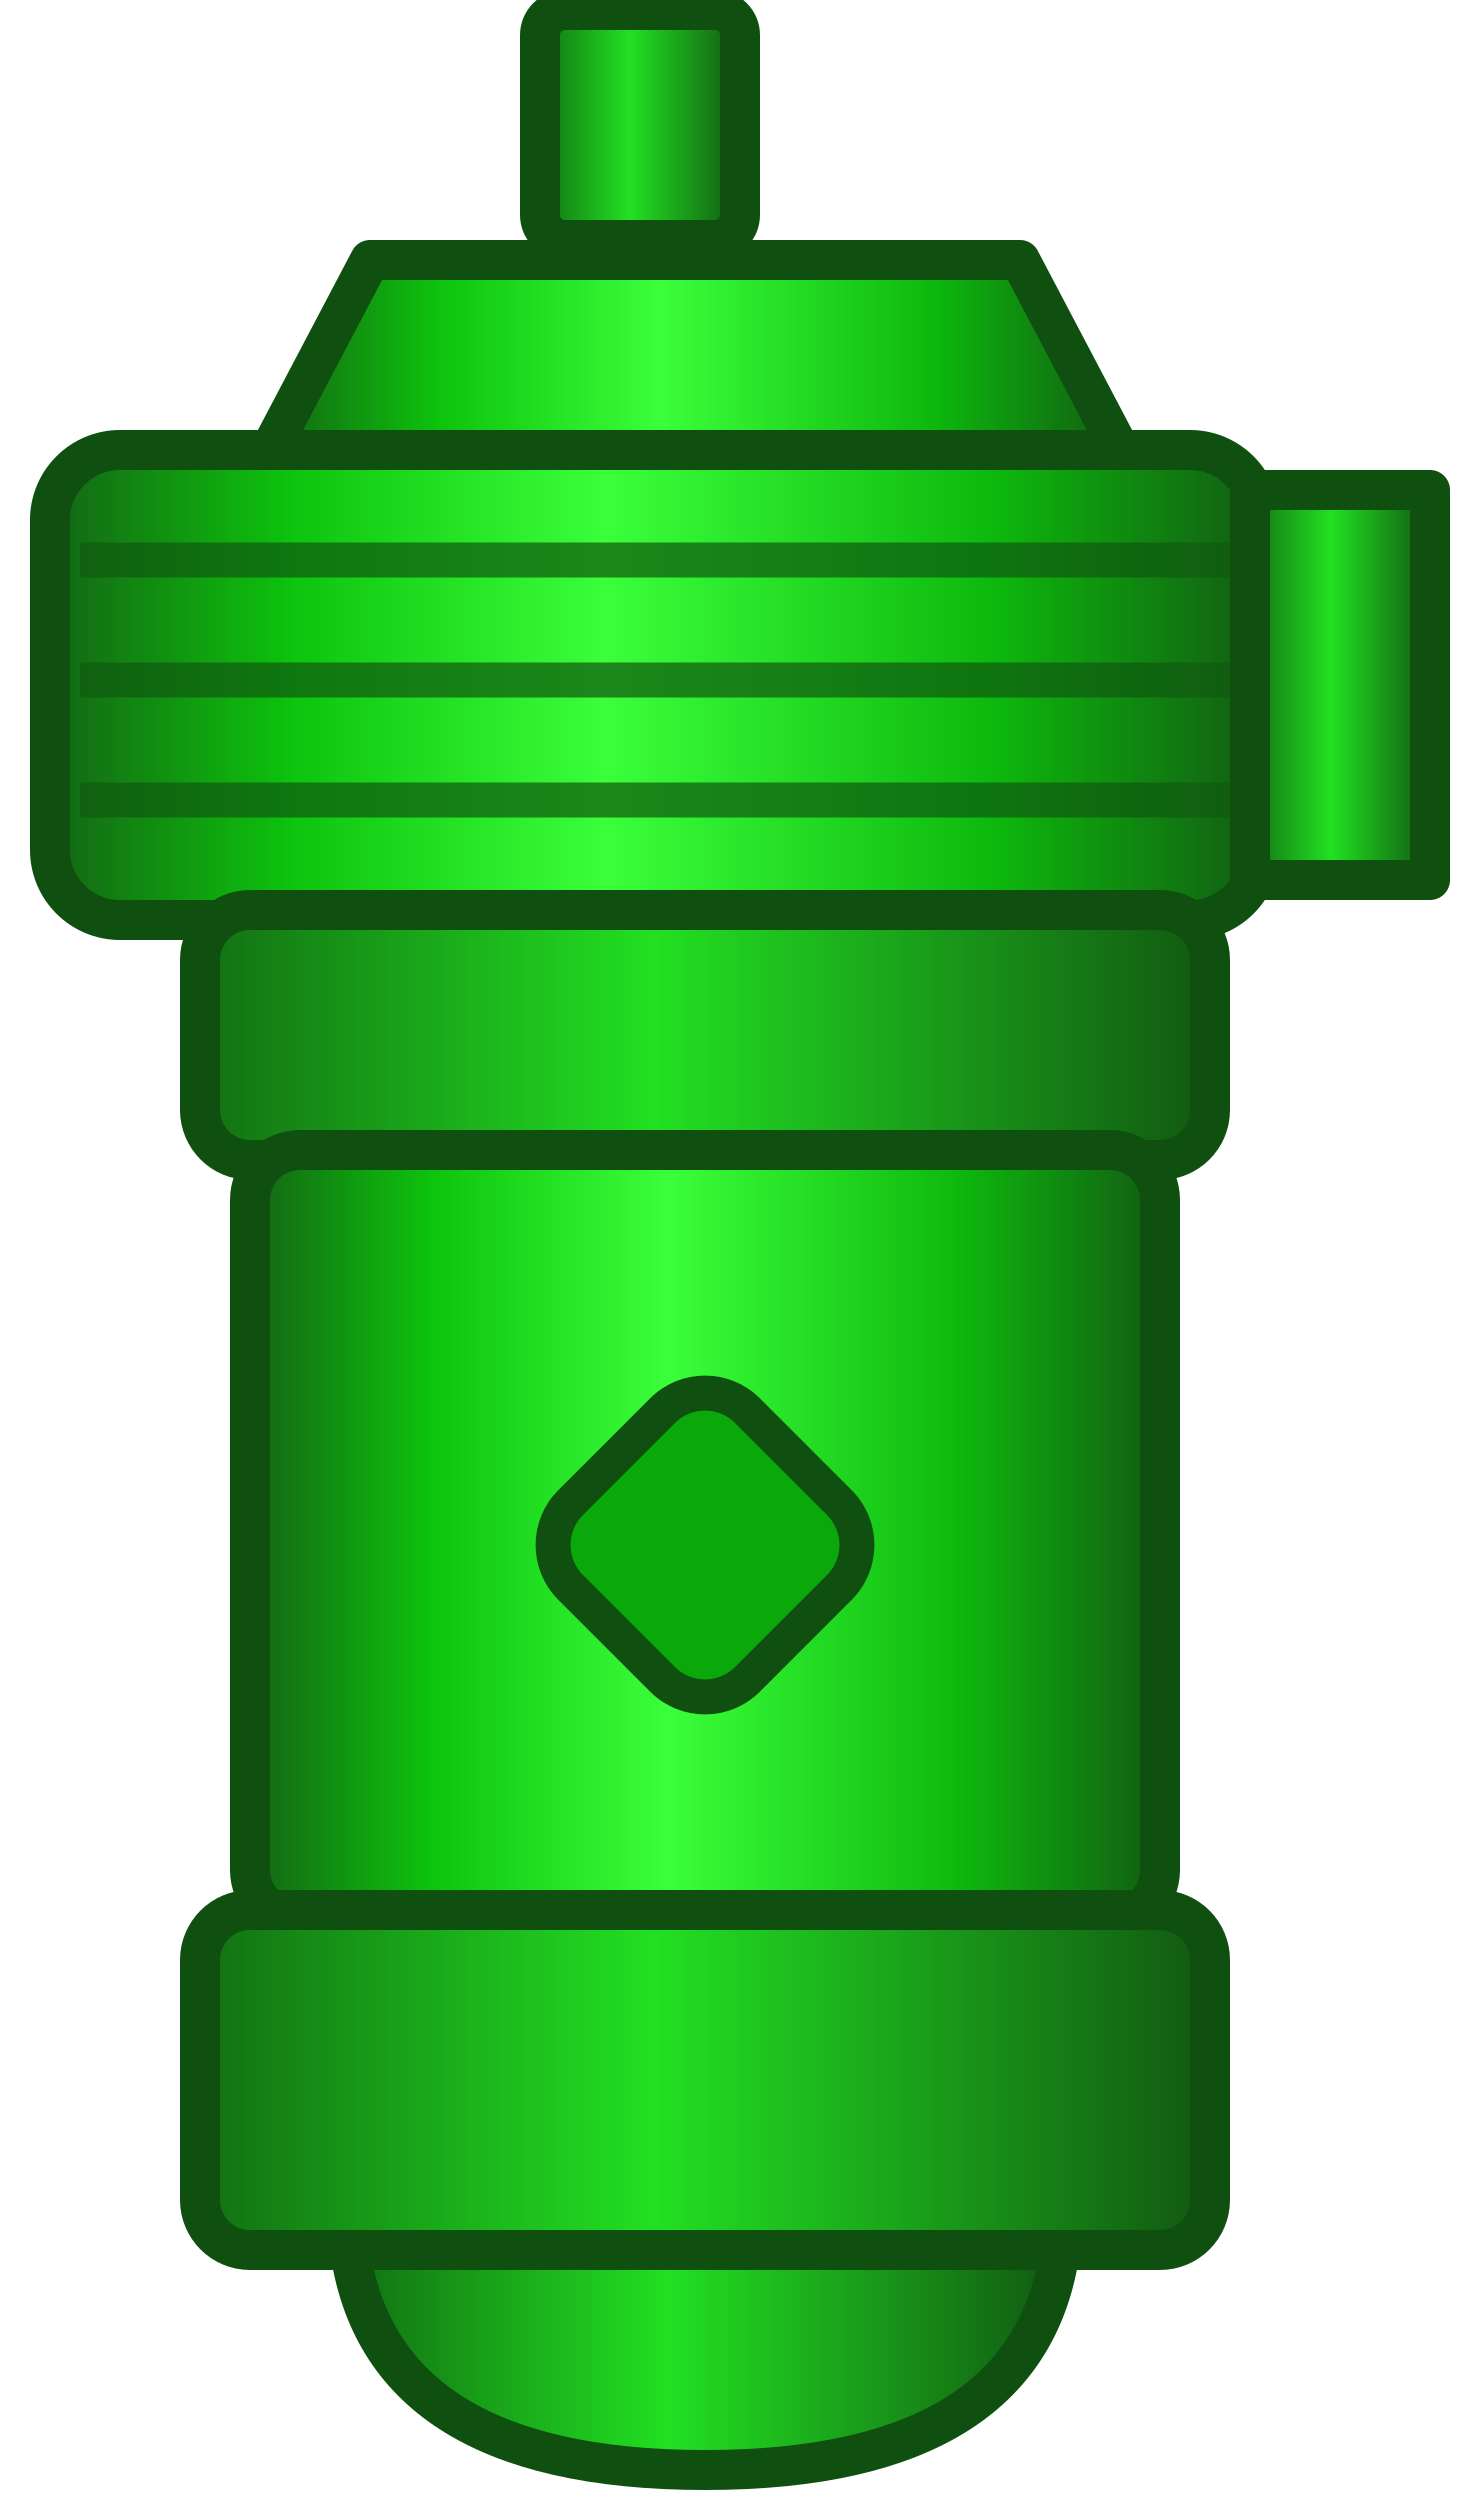
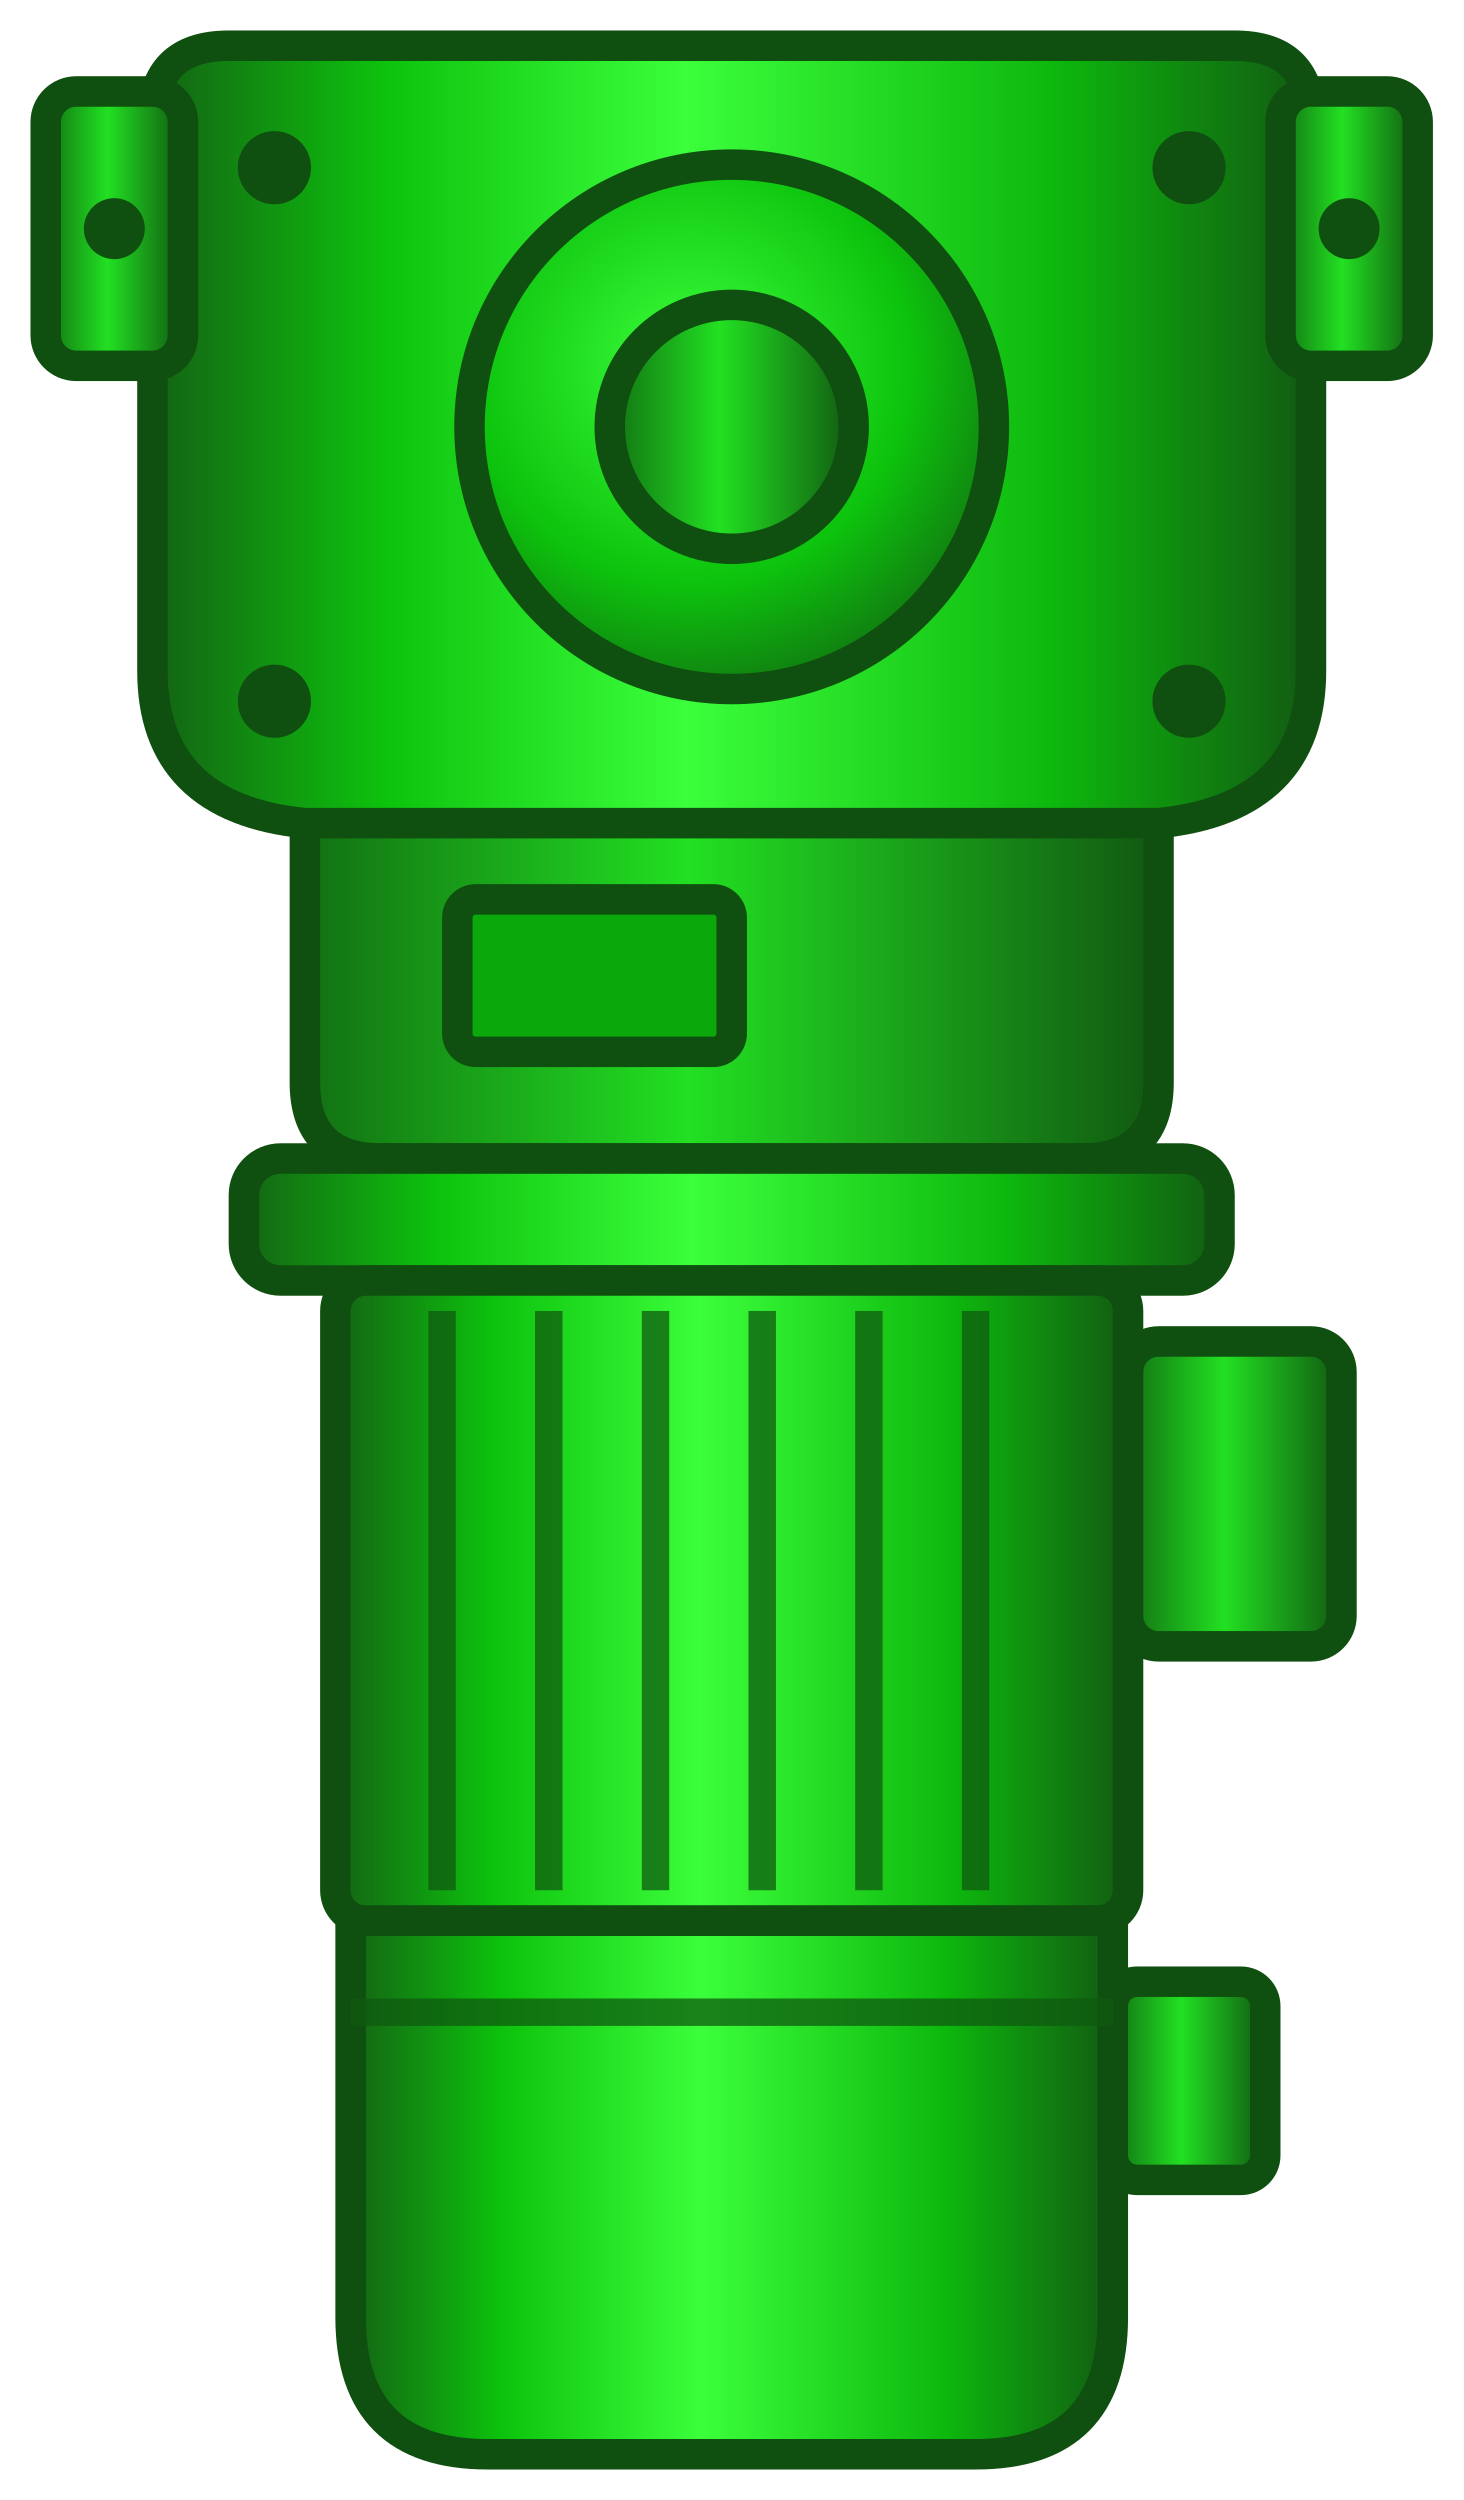
- <svg xmlns="http://www.w3.org/2000/svg" viewBox="2 3 29.3 50" width="29.3" height="50">
+ <svg xmlns="http://www.w3.org/2000/svg" viewBox="0 0 48 82" width="48" height="82">
  <defs>
    <linearGradient id="body" x1="0" y1="0" x2="1" y2="0">
      <stop offset="0" stop-color="#146414" />
      <stop offset=".2" stop-color="#0dc30d" />
      <stop offset=".46" stop-color="#3bff3b" />
      <stop offset=".78" stop-color="#0db80d" />
      <stop offset="1" stop-color="#125c12" />
    </linearGradient>
    <linearGradient id="band" x1="0" y1="0" x2="1" y2="0">
      <stop offset="0" stop-color="#127012" />
      <stop offset=".45" stop-color="#22e022" />
      <stop offset="1" stop-color="#115811" />
    </linearGradient>
+     <radialGradient id="cover" cx=".42" cy=".38" r=".7">
+       <stop offset="0" stop-color="#3bff3b" />
+       <stop offset=".6" stop-color="#0dc30d" />
+       <stop offset="1" stop-color="#126812" />
+     </radialGradient>
  </defs>
-   <g stroke="#0f4f0f" stroke-width=".8" stroke-linejoin="round">
-     <rect x="12.8" y="3.2" width="4" height="4.6" rx=".5" fill="url(#band)" />
-     <path d="M7.4 12 L9.4 8.2 H22.4 L24.4 12 Z" fill="url(#body)" />
-     <rect x="3" y="12" width="24.2" height="9.4" rx="1.4" fill="url(#body)" />
-     <path d="M27 12.8 H30.6 V20.6 H27 Z" fill="url(#band)" />
-     <rect x="6" y="21.2" width="20.2" height="5" rx="1" fill="url(#band)" />
-     <rect x="7" y="26" width="18.2" height="15.4" rx="1" fill="url(#body)" />
-     <rect x="6" y="41.2" width="20.2" height="6.8" rx="1" fill="url(#band)" />
-     <path d="M9 48 H23.2 C22.8 50.8 20.6 52.4 16.1 52.4 C11.6 52.4 9.4 50.8 9 48 Z" fill="url(#band)" />
+   <g stroke="#0f4f0f" stroke-width="1" stroke-linejoin="round">
+     <path d="M5 4 Q5 1.5 7.5 1.5 H40.5 Q43 1.5 43 4 V22 Q43 26.5 38 27 H10 Q5 26.5 5 22 Z" fill="url(#body)" />
+     <rect x="1.5" y="3" width="4.5" height="9" rx="1" fill="url(#band)" />
+     <rect x="42" y="3" width="4.5" height="9" rx="1" fill="url(#band)" />
+     <circle cx="24" cy="14" r="8.6" fill="url(#cover)" />
+     <circle cx="24" cy="14" r="4" fill="url(#band)" />
+     <path d="M10 27 H38 V35.5 Q38 38 35.5 38 H12.5 Q10 38 10 35.5 Z" fill="url(#band)" />
+     <rect x="15" y="29.5" width="9" height="5" rx=".6" fill="#0aa80a" />
+     <rect x="8" y="38" width="32" height="4" rx="1.2" fill="url(#body)" />
+     <rect x="11" y="42" width="26" height="21" rx="1" fill="url(#body)" />
+     <rect x="37" y="44" width="7" height="10" rx="1" fill="url(#band)" />
+     <path d="M11.5 63 H36.5 V76 Q36.5 80.5 32 80.5 H16 Q11.5 80.5 11.5 76 Z" fill="url(#body)" />
+     <rect x="36.5" y="65" width="5" height="6.5" rx=".8" fill="url(#band)" />
  </g>
-   <g stroke="#0f5a0f" stroke-width=".7" opacity=".72">
-     <path d="M3.6 14.2 H26.6 M3.6 16.6 H26.6 M3.6 19 H26.6" />
+   <g stroke="#0f5a0f" stroke-width=".9" opacity=".75">
+     <path d="M14.5 43 V62 M18 43 V62 M21.5 43 V62 M25 43 V62 M28.5 43 V62 M32 43 V62" />
+     <path d="M11.5 66 H36.5" />
  </g>
-   <rect x="13.6" y="31.4" width="5" height="5" rx="1.2" transform="rotate(45 16.1 33.9)" fill="#0aa80a" stroke="#0f4f0f" stroke-width=".7" />
+   <g fill="#0f4f0f">
+     <circle cx="9" cy="5.5" r="1.2" />
+     <circle cx="39" cy="5.5" r="1.2" />
+     <circle cx="9" cy="23" r="1.2" />
+     <circle cx="39" cy="23" r="1.2" />
+     <circle cx="3.75" cy="7.5" r="1" />
+     <circle cx="44.25" cy="7.5" r="1" />
+   </g>
</svg>
